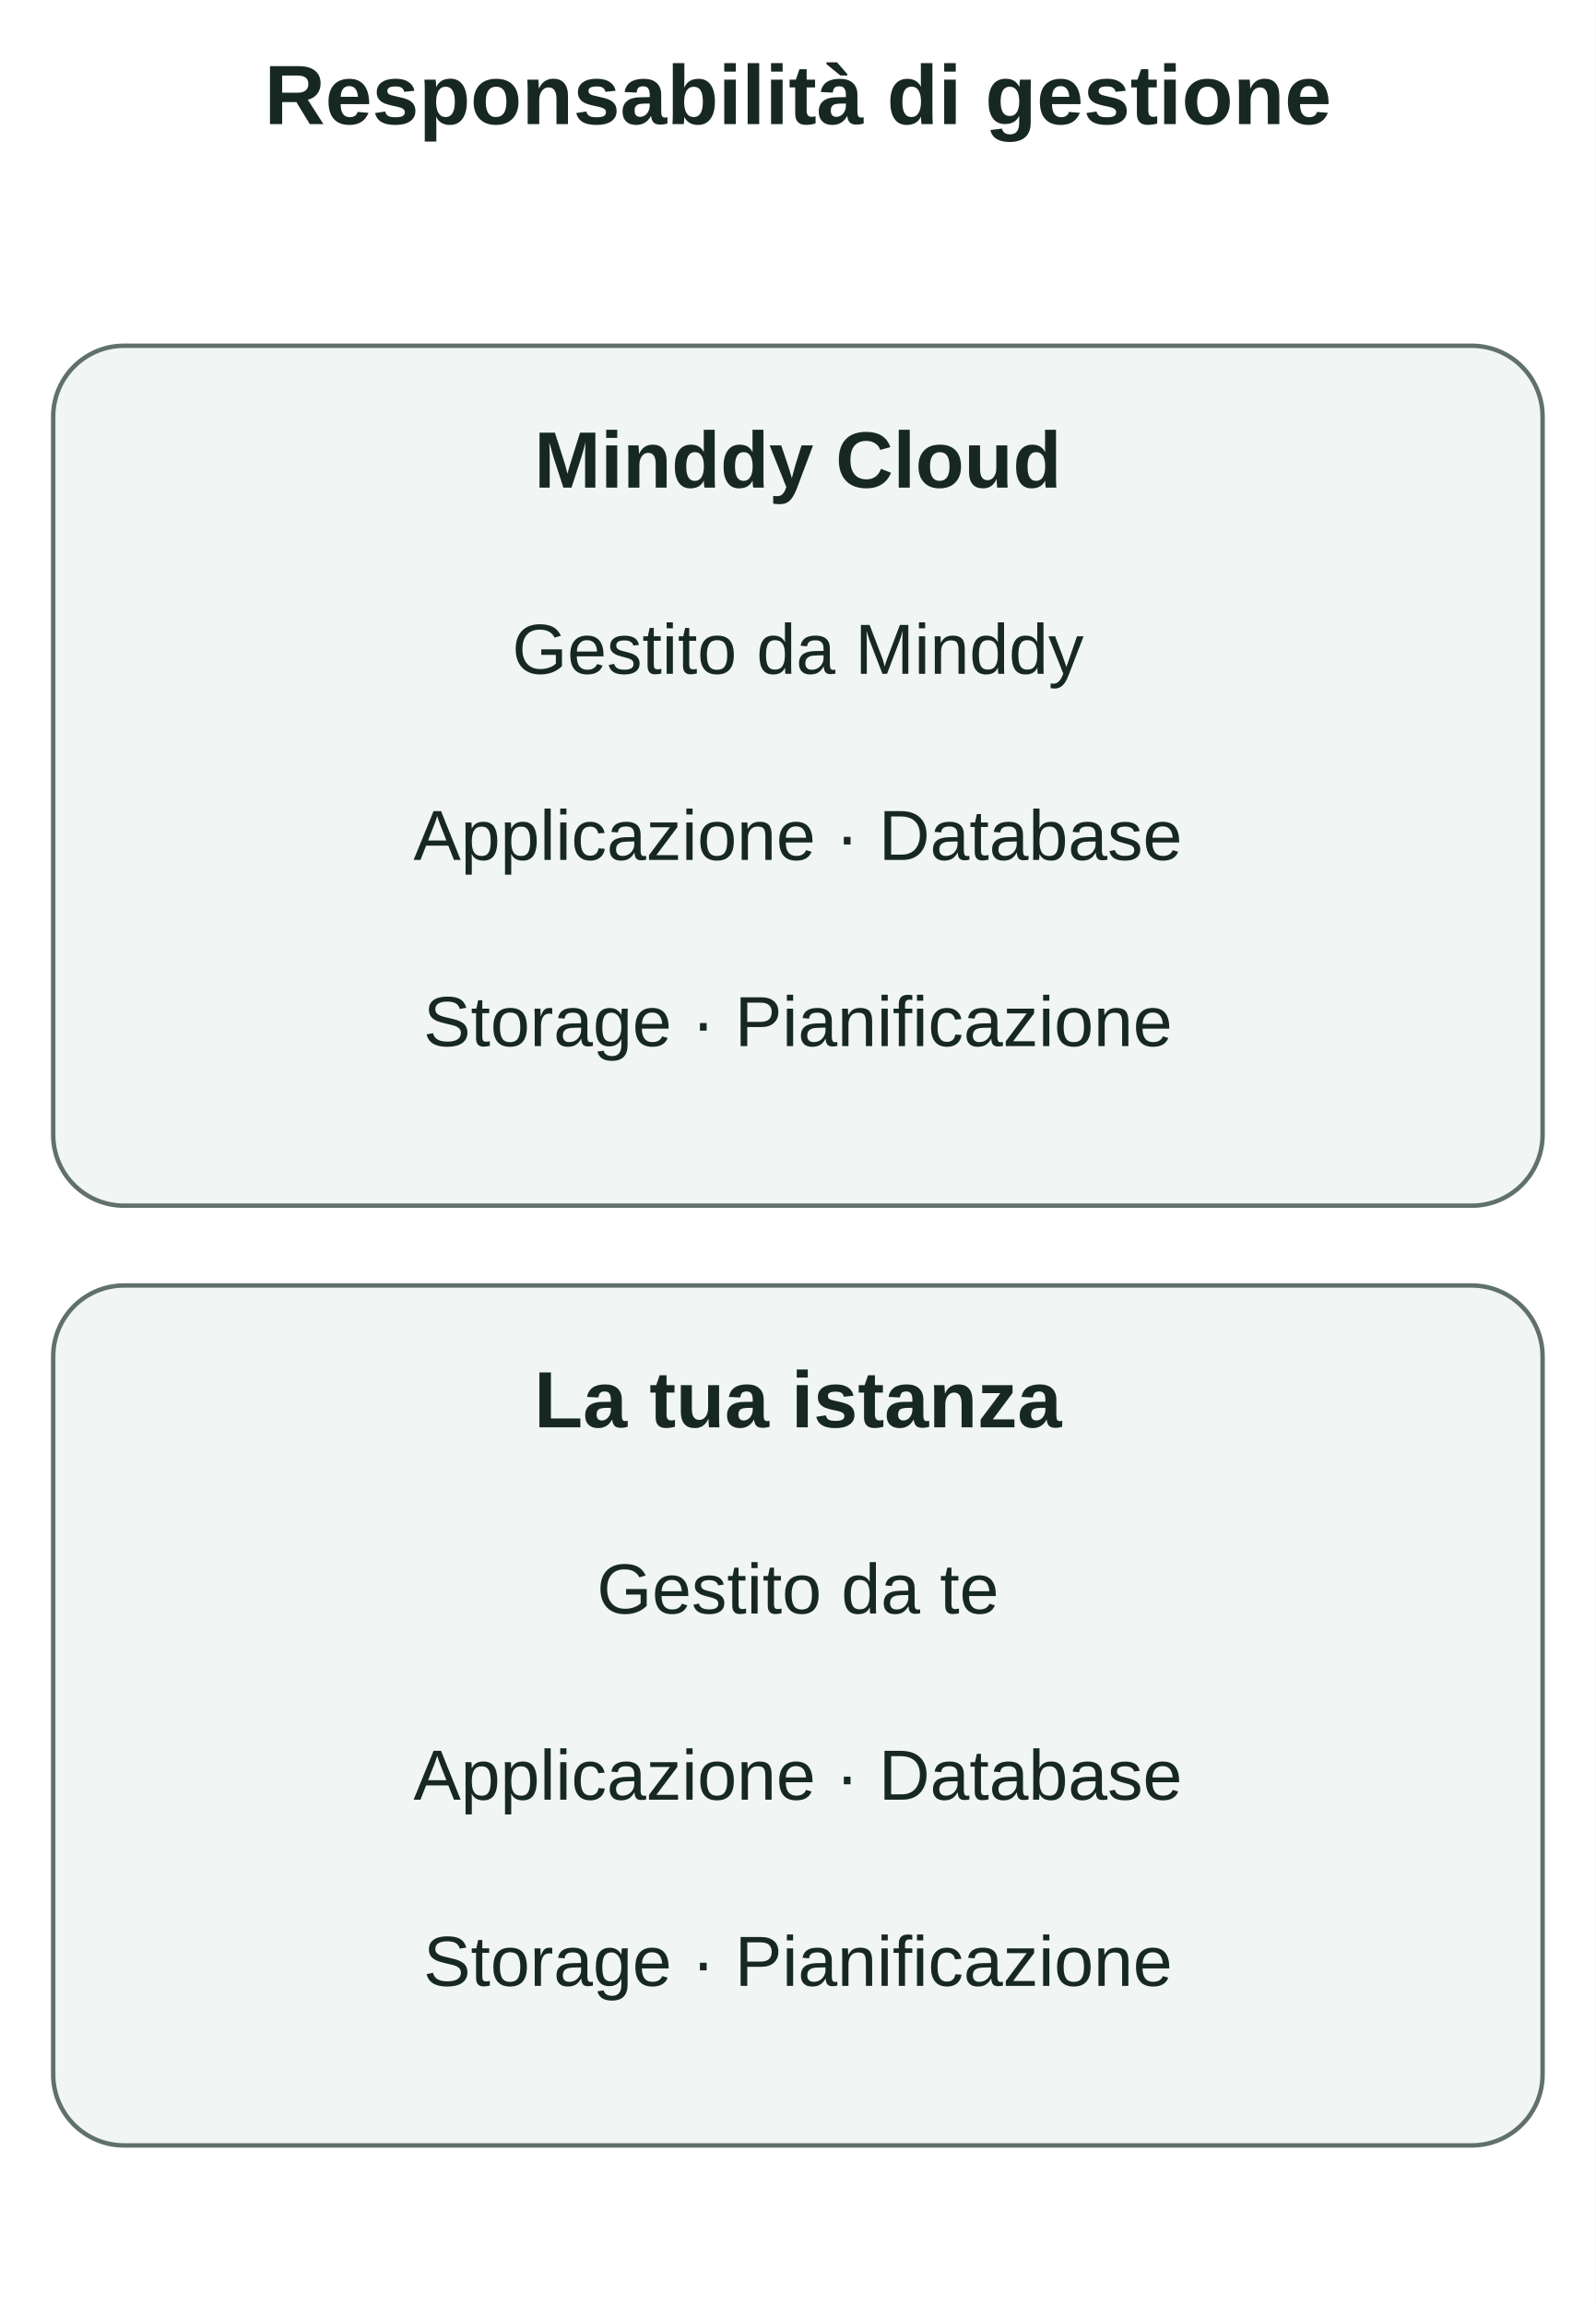
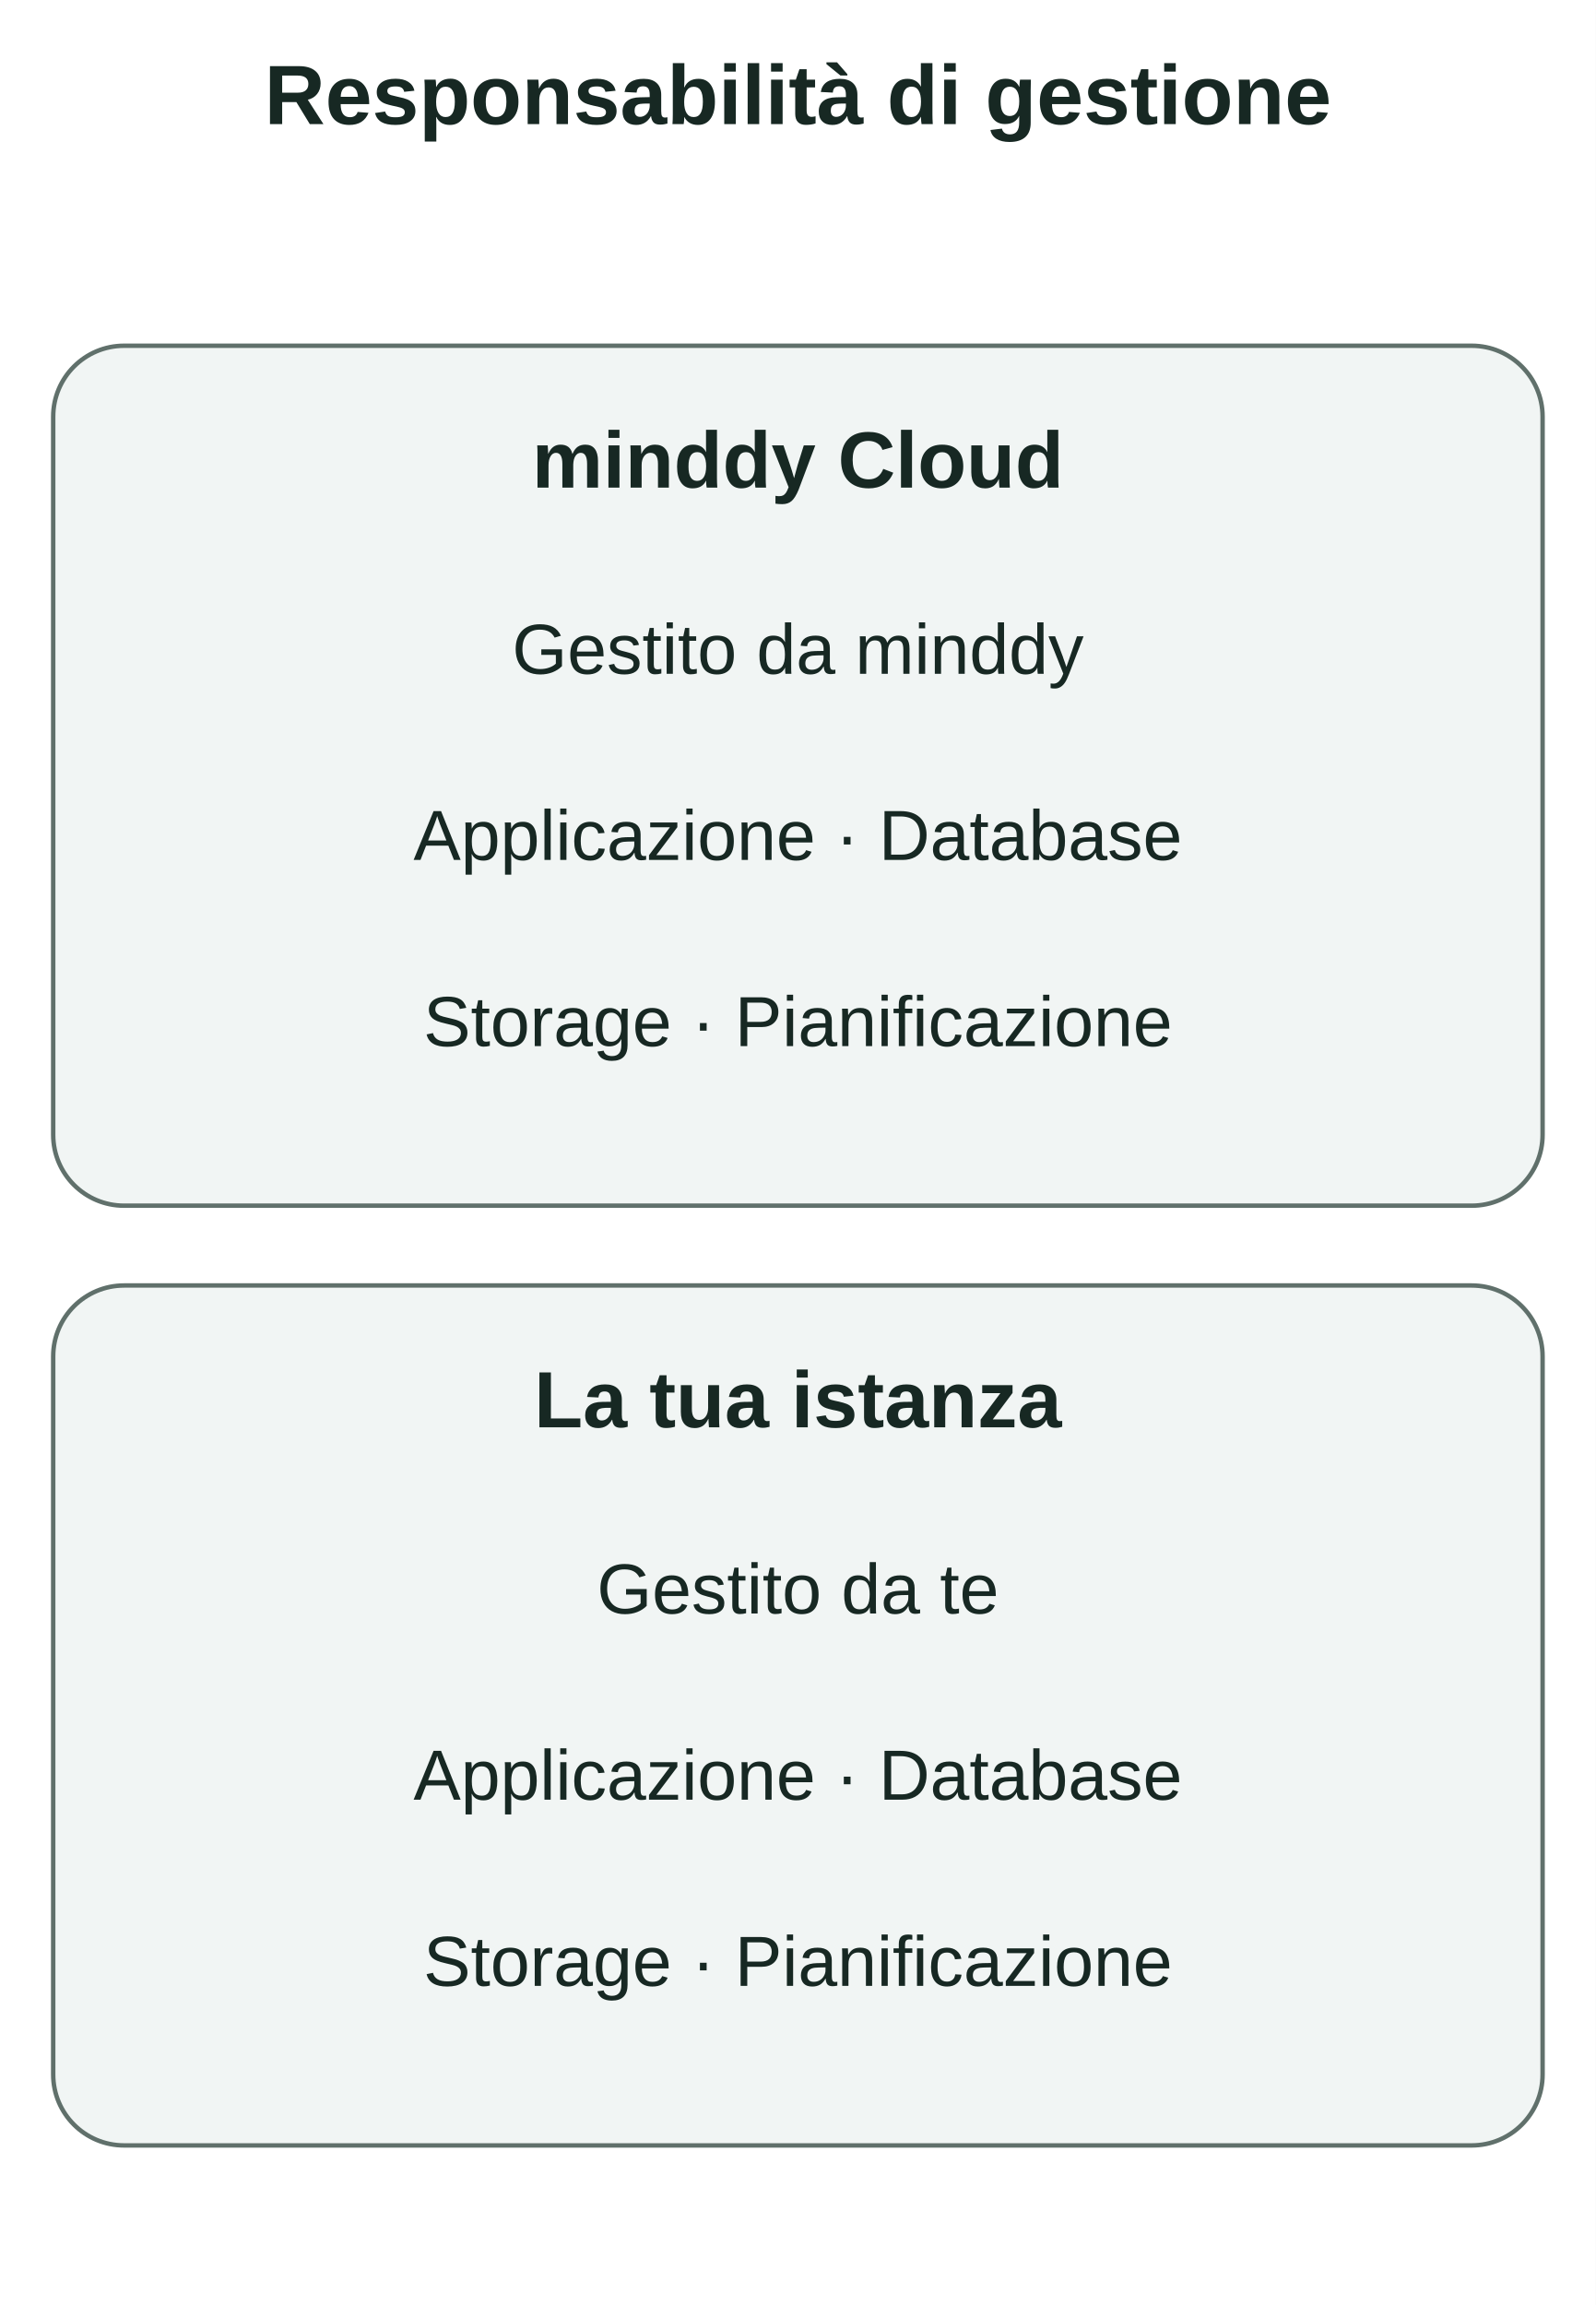
<svg xmlns="http://www.w3.org/2000/svg" width="360" height="520" viewBox="0 0 360 520" role="img">
  <rect width="360" height="520" fill="#fff" />
  <g font-family="Arial,sans-serif" fill="#172823">
    <text x="180" y="28" text-anchor="middle" font-size="19" font-weight="600">Responsabilità di gestione</text>
    <rect x="12" y="78" width="336" height="194" rx="16" fill="#f1f5f4" stroke="#60706b" />
-     <text x="180" y="110" text-anchor="middle" font-size="18" font-weight="600">Minddy Cloud</text>
-     <text x="180" y="152" text-anchor="middle" font-size="16">Gestito da Minddy</text>
+     <text x="180" y="110" text-anchor="middle" font-size="18" font-weight="600">minddy Cloud</text>
+     <text x="180" y="152" text-anchor="middle" font-size="16">Gestito da minddy</text>
    <text x="180" y="194" text-anchor="middle" font-size="16">Applicazione · Database</text>
    <text x="180" y="236" text-anchor="middle" font-size="16">Storage · Pianificazione</text>
    <rect x="12" y="290" width="336" height="194" rx="16" fill="#f1f5f4" stroke="#60706b" />
    <text x="180" y="322" text-anchor="middle" font-size="18" font-weight="600">La tua istanza</text>
    <text x="180" y="364" text-anchor="middle" font-size="16">Gestito da te</text>
    <text x="180" y="406" text-anchor="middle" font-size="16">Applicazione · Database</text>
    <text x="180" y="448" text-anchor="middle" font-size="16">Storage · Pianificazione</text>
  </g>
</svg>
